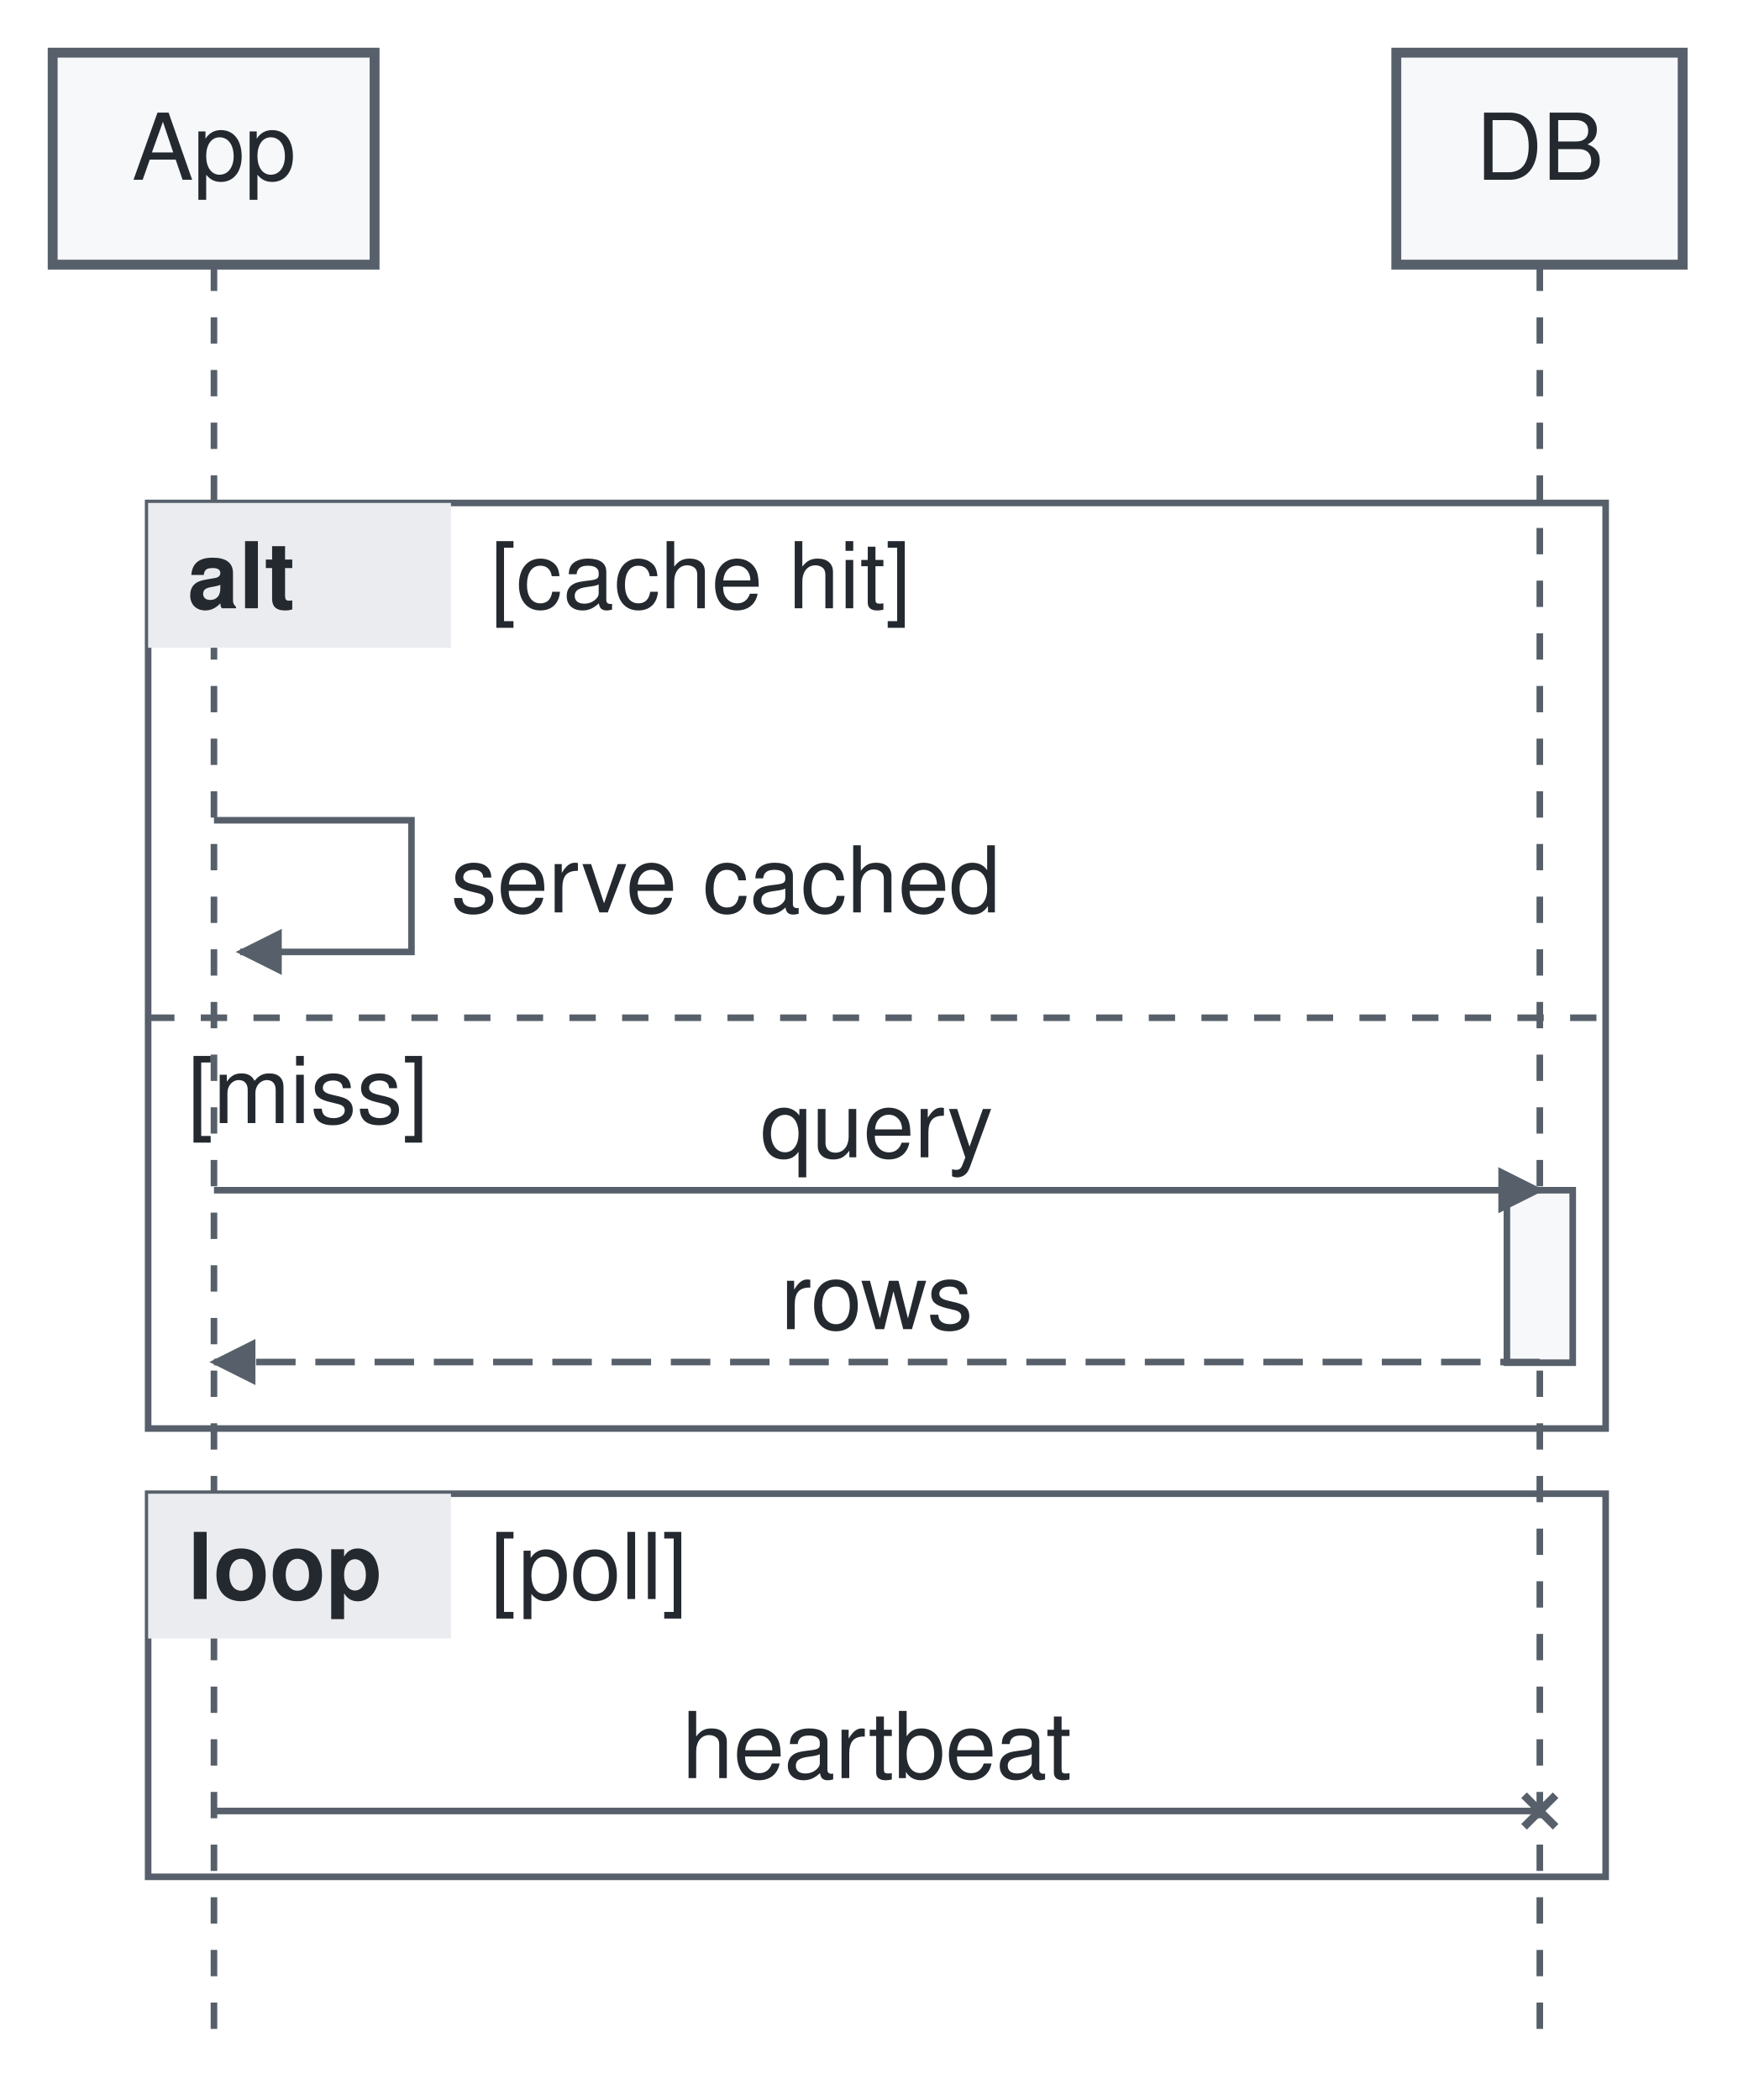
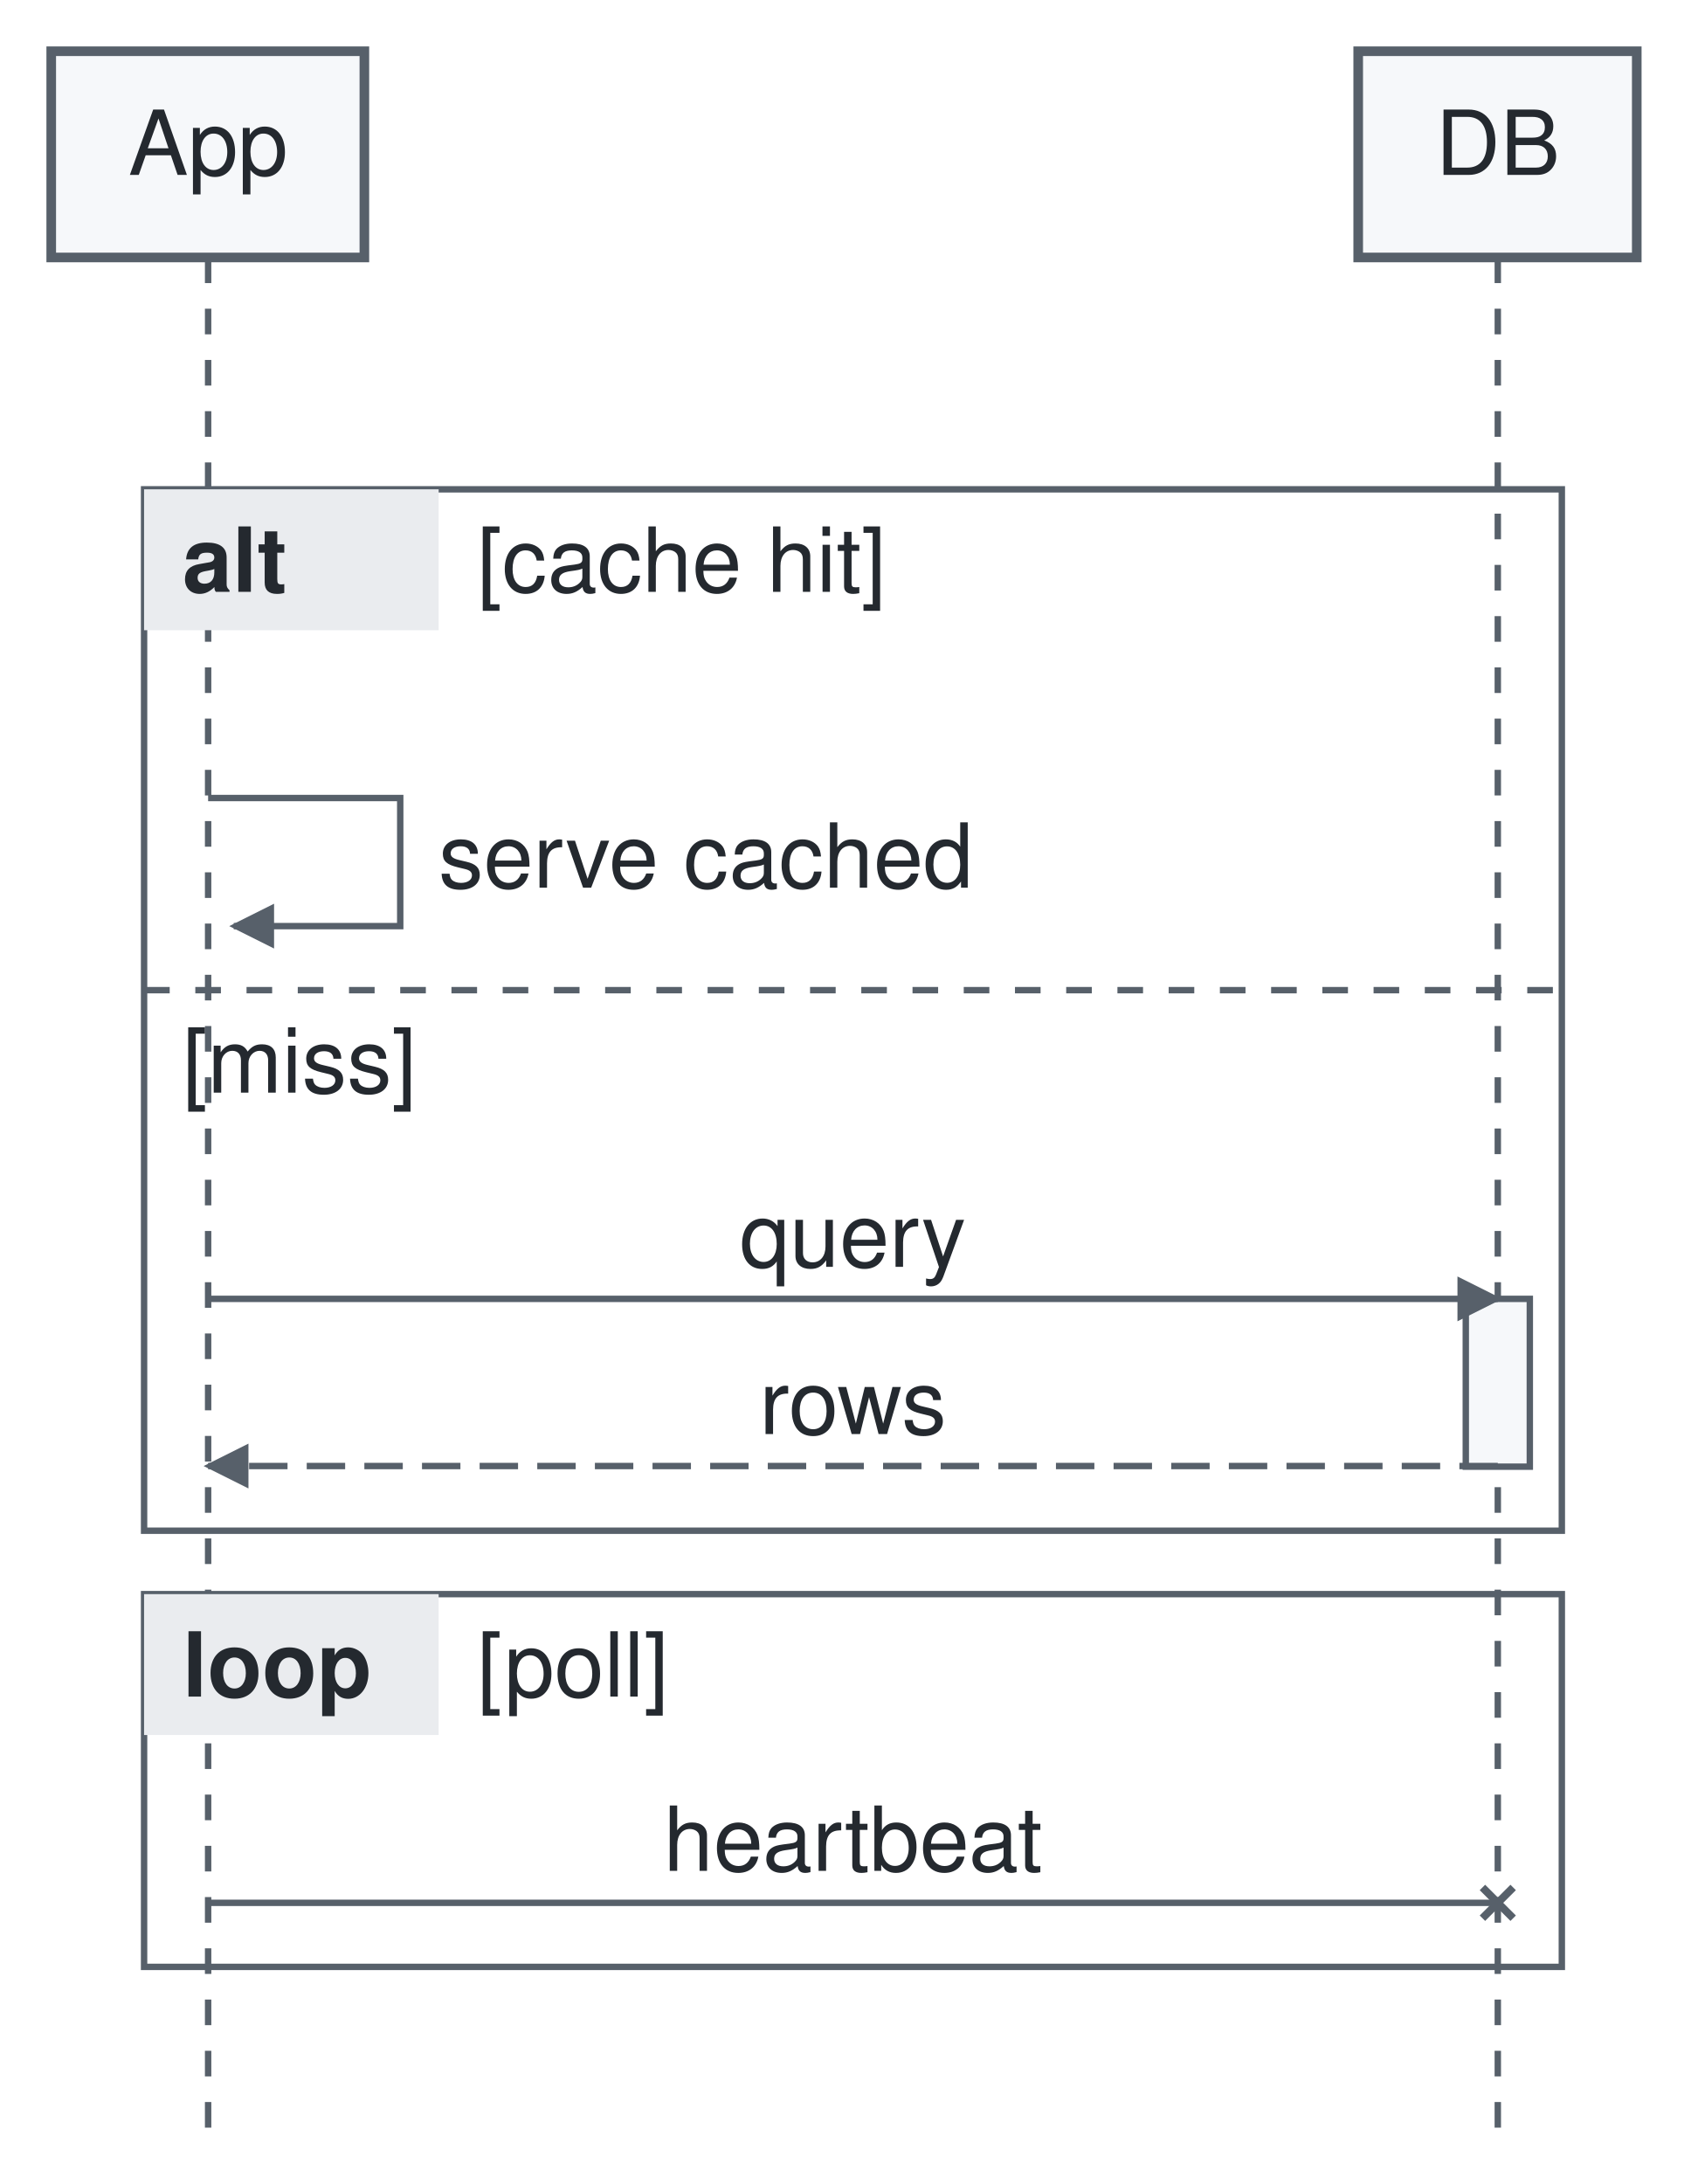
- <svg xmlns="http://www.w3.org/2000/svg" class="mermaid-svg" width="264" height="319" viewBox="0 0 264 319" font-family="-apple-system, BlinkMacSystemFont, &quot;Segoe UI&quot;, Helvetica, Arial, sans-serif" font-size="14">
+ <svg xmlns="http://www.w3.org/2000/svg" class="mermaid-svg" width="264" height="341" viewBox="0 0 264 341" font-family="-apple-system, BlinkMacSystemFont, &quot;Segoe UI&quot;, Helvetica, Arial, sans-serif" font-size="14">
  <defs>
    <marker id="arrow" viewBox="0 0 10 10" refX="9" refY="5" markerWidth="7" markerHeight="7" orient="auto-start-reverse">
      <path d="M 0 0 L 10 5 L 0 10 z" fill="#57606a" />
    </marker>
    <marker id="cross" viewBox="0 0 10 10" refX="5" refY="5" markerWidth="8" markerHeight="8" orient="auto">
      <path d="M 2 2 L 8 8 M 8 2 L 2 8" stroke="#57606a" stroke-width="1.5" />
    </marker>
  </defs>
-   <line class="lifeline" x1="32.5" y1="40.2" x2="32.5" y2="311.3" stroke="#57606a" stroke-dasharray="4,4" />
-   <line class="lifeline" x1="233.9" y1="40.2" x2="233.9" y2="311.3" stroke="#57606a" stroke-dasharray="4,4" />
-   <rect class="seq-frame" x="22.5" y="76.4" width="221.4" height="140.6" fill="none" stroke="#57606a" />
+   <line class="lifeline" x1="32.5" y1="40.2" x2="32.5" y2="333.3" stroke="#57606a" stroke-dasharray="4,4" />
+   <line class="lifeline" x1="233.9" y1="40.2" x2="233.9" y2="333.3" stroke="#57606a" stroke-dasharray="4,4" />
+   <rect class="seq-frame" x="22.5" y="76.4" width="221.4" height="162.6" fill="none" stroke="#57606a" />
  <rect x="22.5" y="76.4" width="46.0" height="22.0" fill="#eaecef" />
  <text x="28.5" y="92.4" fill="#24292f" font-weight="bold">alt</text>
  <text x="74.5" y="92.4" fill="#24292f">[cache hit]</text>
  <line x1="22.5" y1="154.6" x2="243.9" y2="154.6" stroke="#57606a" stroke-dasharray="4,4" />
  <text x="28.5" y="170.6" fill="#24292f">[miss]</text>
-   <rect class="seq-frame" x="22.5" y="226.9" width="221.4" height="58.2" fill="none" stroke="#57606a" />
-   <rect x="22.5" y="226.9" width="46.0" height="22.0" fill="#eaecef" />
-   <text x="28.5" y="242.9" fill="#24292f" font-weight="bold">loop</text>
-   <text x="74.5" y="242.9" fill="#24292f">[poll]</text>
-   <rect class="activation" x="228.9" y="180.8" width="10.0" height="26.2" fill="#f6f8fa" stroke="#57606a" />
+   <rect class="seq-frame" x="22.5" y="248.9" width="221.4" height="58.2" fill="none" stroke="#57606a" />
+   <rect x="22.5" y="248.9" width="46.0" height="22.0" fill="#eaecef" />
+   <text x="28.5" y="264.9" fill="#24292f" font-weight="bold">loop</text>
+   <text x="74.5" y="264.9" fill="#24292f">[poll]</text>
+   <rect class="activation" x="228.9" y="202.8" width="10.0" height="26.2" fill="#f6f8fa" stroke="#57606a" />
  <path class="seq-msg" d="M 32.5 124.6 h 30.0 v 20.0 h -26.0" fill="none" stroke="#57606a" marker-end="url(#arrow)" />
  <text x="68.5" y="138.6" fill="#24292f">serve cached</text>
-   <line class="seq-msg" x1="32.5" y1="180.8" x2="233.9" y2="180.8" stroke="#57606a" marker-end="url(#arrow)" />
-   <text x="133.2" y="175.8" text-anchor="middle" fill="#24292f">query</text>
-   <line class="seq-msg" x1="233.9" y1="206.9" x2="32.5" y2="206.9" stroke="#57606a" stroke-dasharray="6,3" marker-end="url(#arrow)" />
-   <text x="133.2" y="201.9" text-anchor="middle" fill="#24292f">rows</text>
-   <line class="seq-msg" x1="32.5" y1="275.1" x2="233.9" y2="275.1" stroke="#57606a" marker-end="url(#cross)" />
-   <text x="133.2" y="270.1" text-anchor="middle" fill="#24292f">heartbeat</text>
+   <line class="seq-msg" x1="32.5" y1="202.8" x2="233.9" y2="202.8" stroke="#57606a" marker-end="url(#arrow)" />
+   <text x="133.2" y="197.8" text-anchor="middle" fill="#24292f">query</text>
+   <line class="seq-msg" x1="233.9" y1="228.9" x2="32.5" y2="228.9" stroke="#57606a" stroke-dasharray="6,3" marker-end="url(#arrow)" />
+   <text x="133.2" y="223.9" text-anchor="middle" fill="#24292f">rows</text>
+   <line class="seq-msg" x1="32.5" y1="297.1" x2="233.9" y2="297.1" stroke="#57606a" marker-end="url(#cross)" />
+   <text x="133.2" y="292.1" text-anchor="middle" fill="#24292f">heartbeat</text>
  <rect x="8.0" y="8.0" width="48.9" height="32.2" fill="#f6f8fa" stroke="#57606a" stroke-width="1.5" />
  <text x="32.5" y="24.1" text-anchor="middle" dominant-baseline="central" fill="#24292f">App</text>
  <rect x="212.1" y="8.0" width="43.5" height="32.2" fill="#f6f8fa" stroke="#57606a" stroke-width="1.5" />
  <text x="233.9" y="24.1" text-anchor="middle" dominant-baseline="central" fill="#24292f">DB</text>
</svg>
